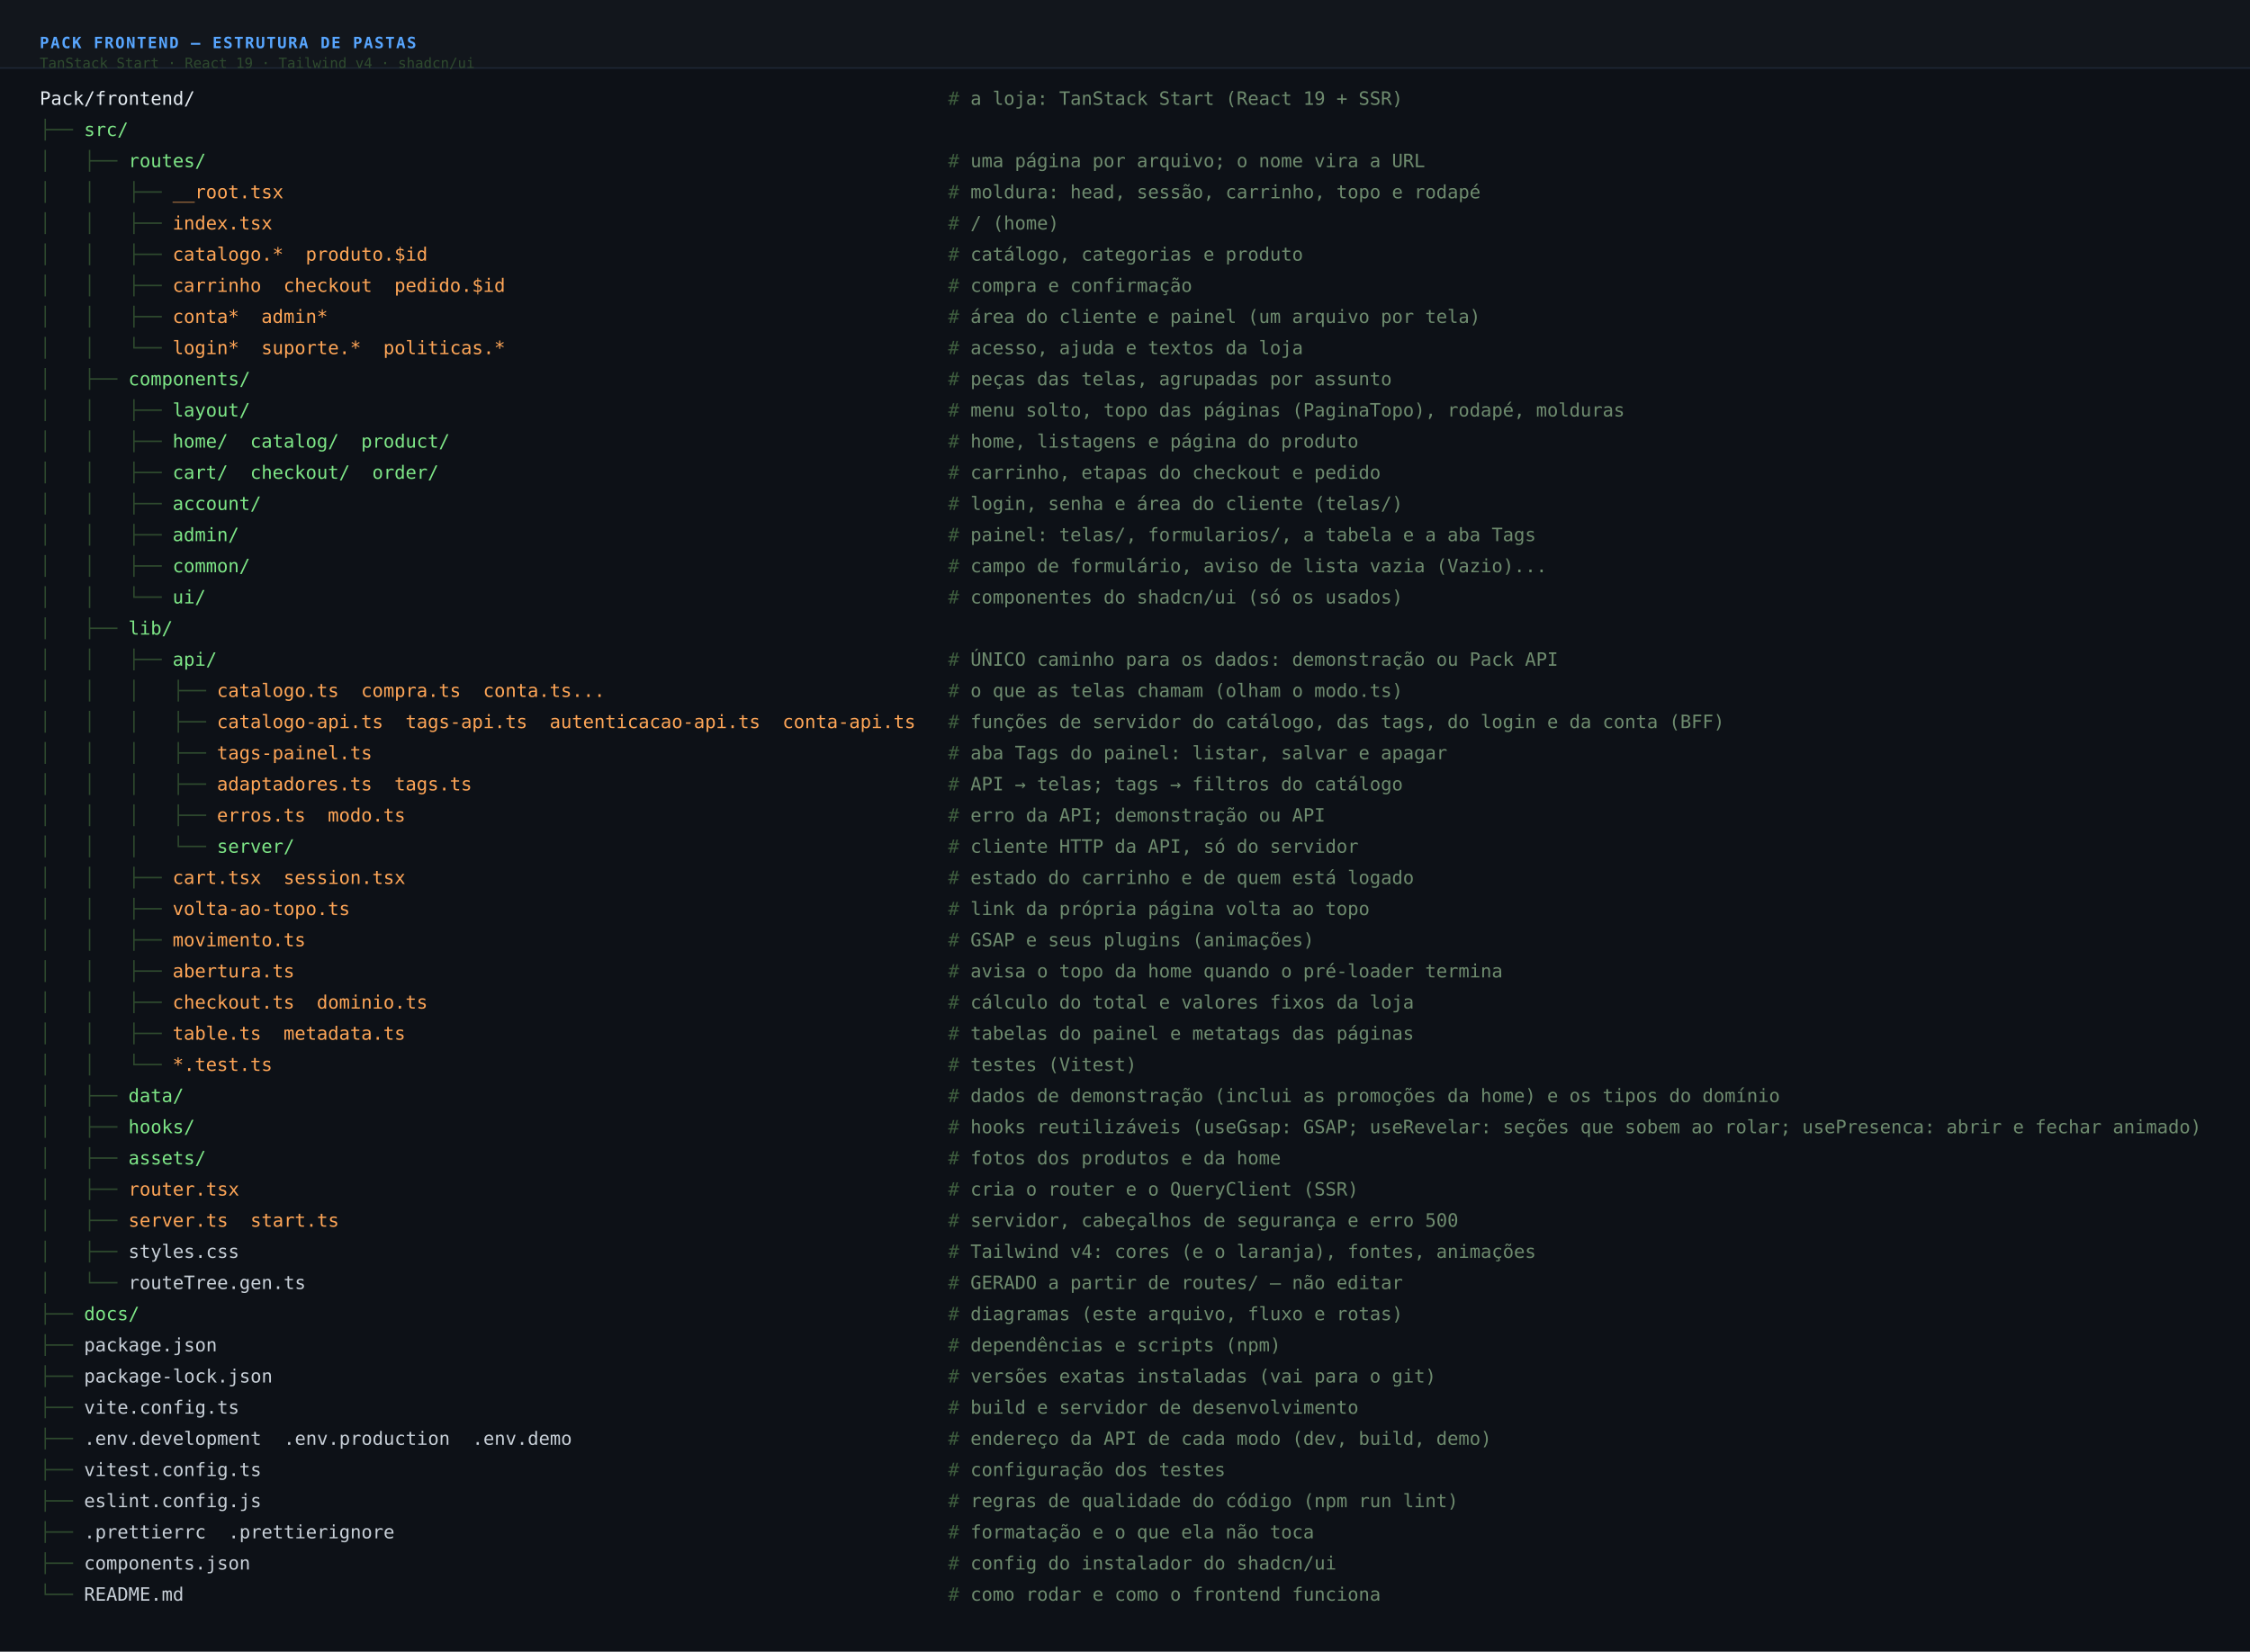
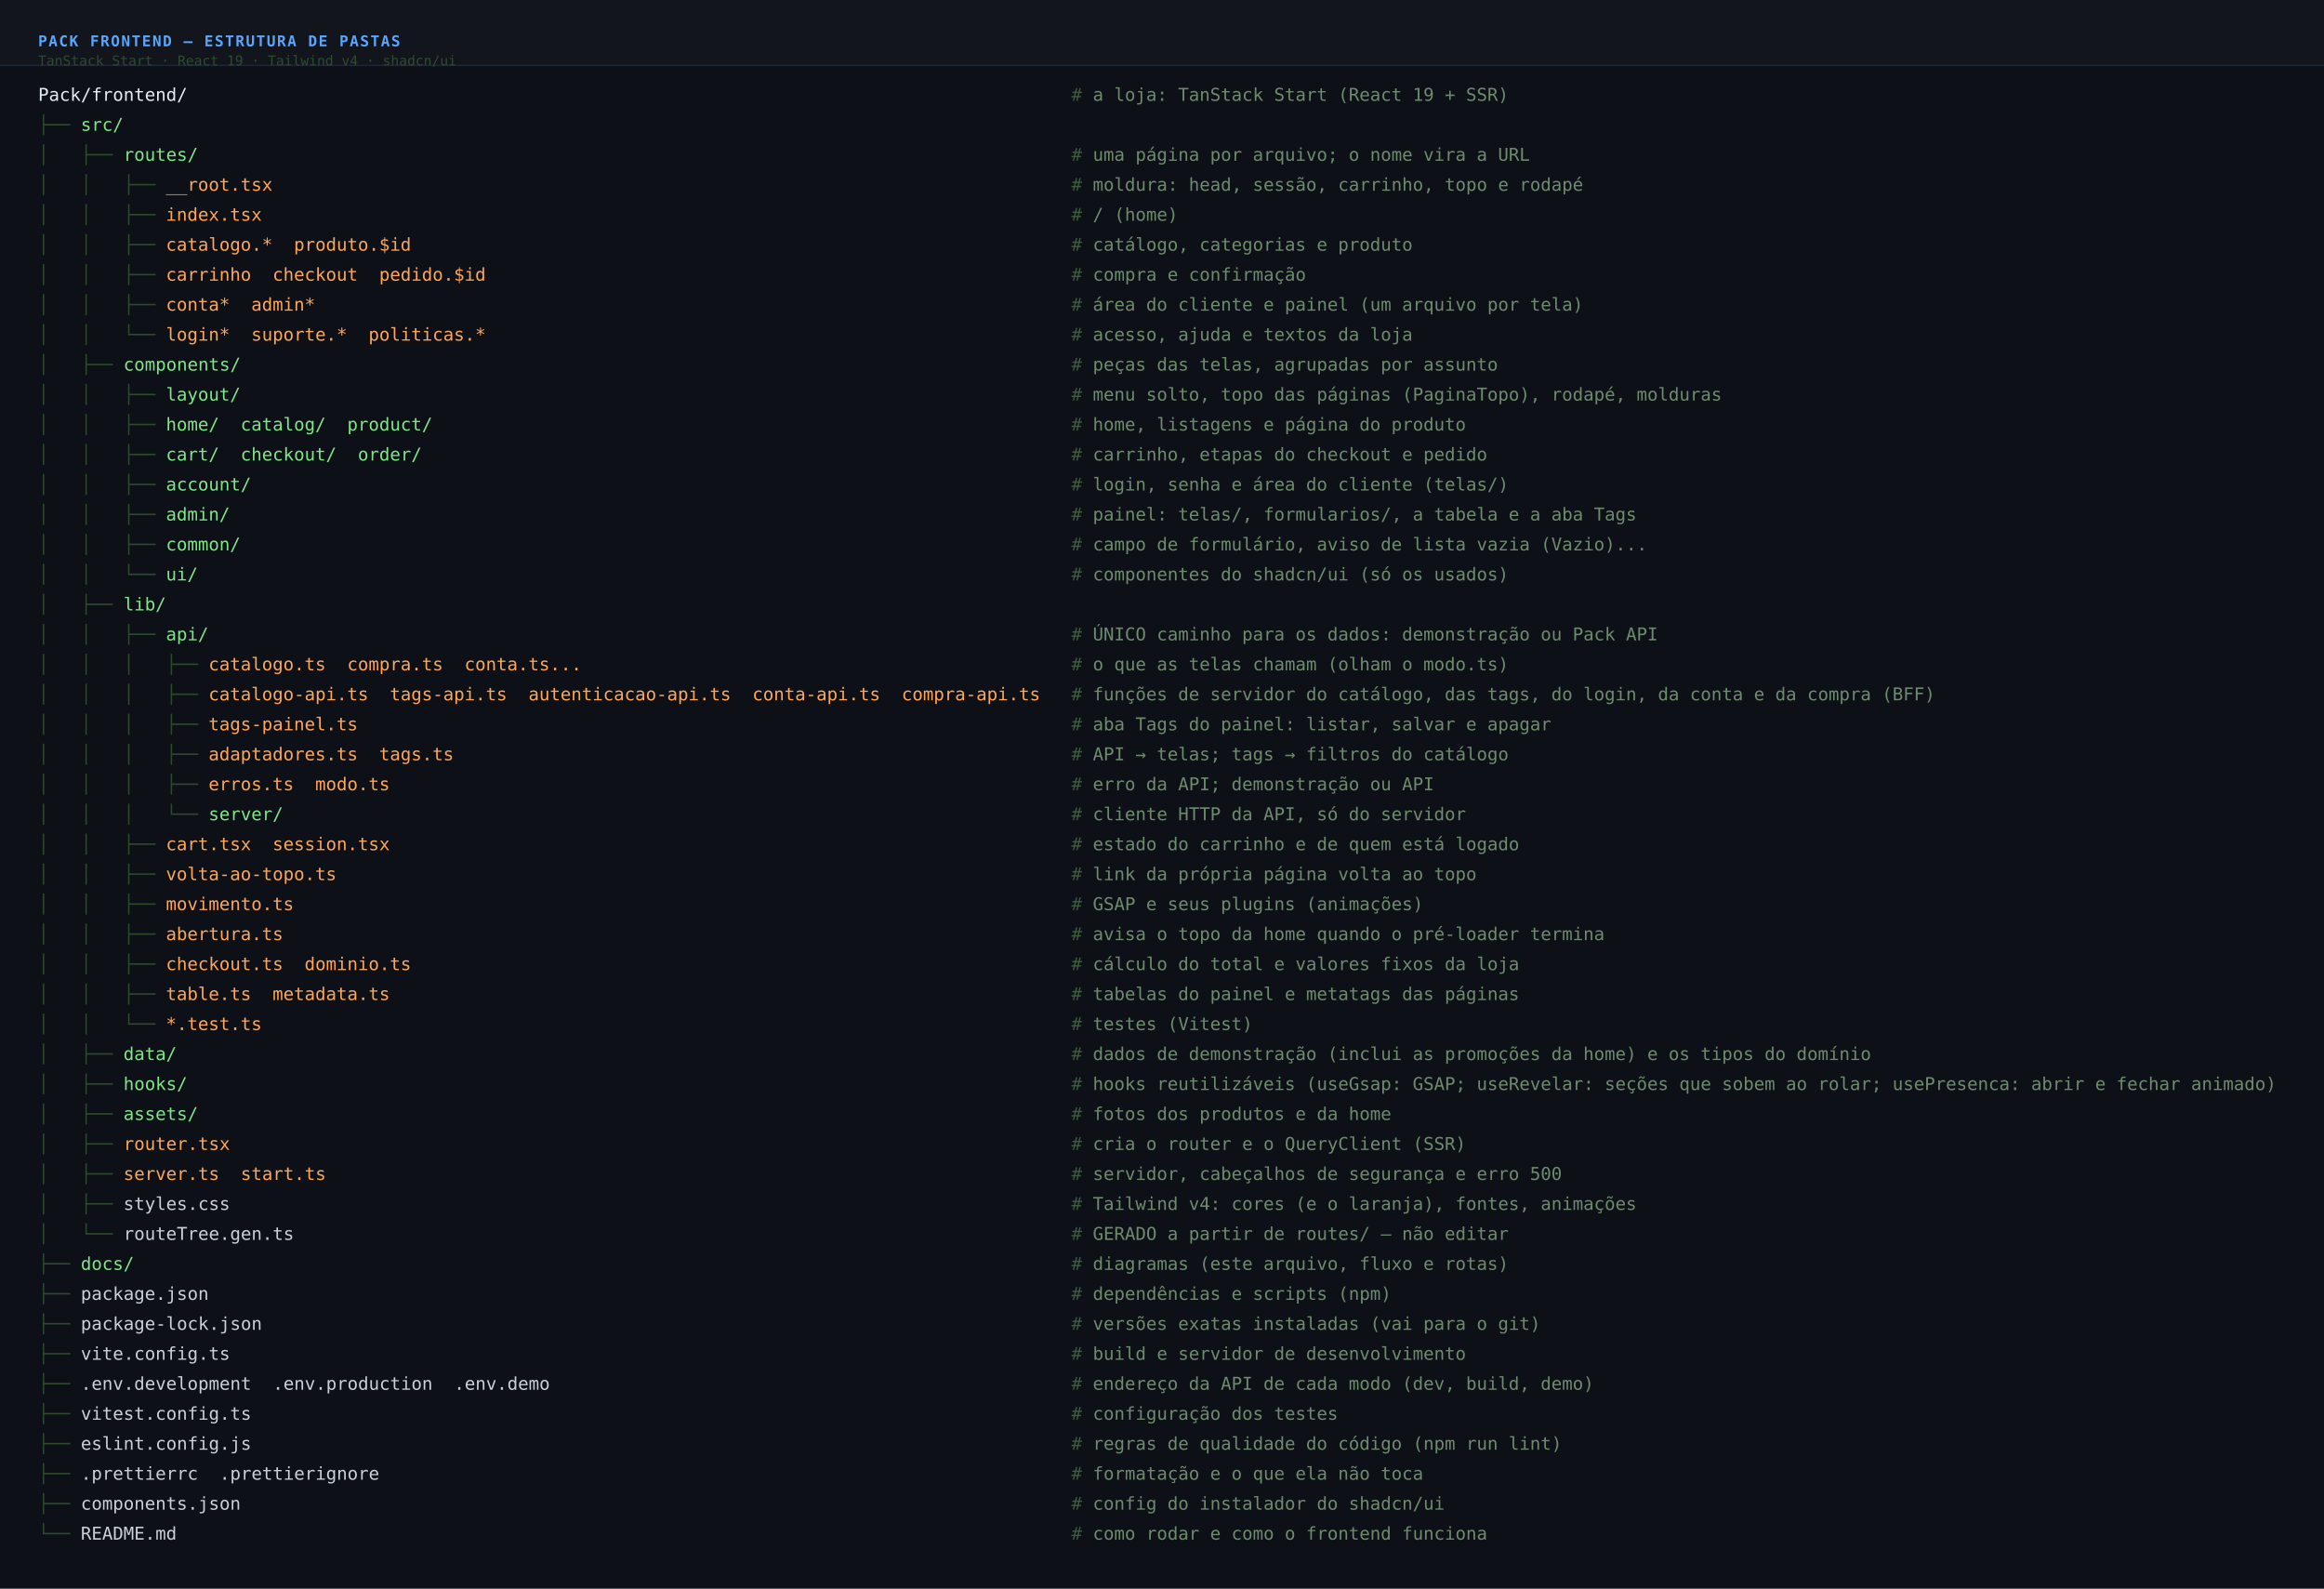
- <svg xmlns="http://www.w3.org/2000/svg" width="1588" height="1166" viewBox="0 0 1588 1166">
+ <svg xmlns="http://www.w3.org/2000/svg" width="1706" height="1166" viewBox="0 0 1706 1166">
  <defs>
    <style>text{font-family:JetBrains Mono, Fira Code, monospace;font-variant-ligatures:none;}</style>
  </defs>
-   <rect width="1588" height="1166" fill="#0d1117" />
-   <rect width="1588" height="48" fill="rgba(255,255,255,0.02)" />
-   <line x1="0" y1="48" x2="1588" y2="48" stroke="#1e2736" stroke-width="1" />
+   <rect width="1706" height="1166" fill="#0d1117" />
+   <rect width="1706" height="48" fill="rgba(255,255,255,0.02)" />
+   <line x1="0" y1="48" x2="1706" y2="48" stroke="#1e2736" stroke-width="1" />
  <text x="28" y="34" font-size="11" font-weight="700" fill="#58a6ff" letter-spacing="1">PACK FRONTEND — ESTRUTURA DE PASTAS</text>
  <text x="28" y="48" font-size="10" fill="#2e4a2e">TanStack Start · React 19 · Tailwind v4 · shadcn/ui</text>
  <text x="28.0" y="74" font-size="13" fill="#e6edf3" xml:space="preserve">Pack/frontend/</text>
-   <text x="669.2" y="74" font-size="13" fill="#3d5c3d">#</text>
-   <text x="684.9" y="74" font-size="13" fill="#6e8b6e">a loja: TanStack Start (React 19 + SSR)</text>
+   <text x="786.5" y="74" font-size="13" fill="#3d5c3d">#</text>
+   <text x="802.2" y="74" font-size="13" fill="#6e8b6e">a loja: TanStack Start (React 19 + SSR)</text>
  <text x="28" y="96" font-size="13" fill="#2e4a2e" xml:space="preserve">├── </text>
  <text x="59.3" y="96" font-size="13" fill="#7ee787" xml:space="preserve">src/</text>
  <text x="28" y="118" font-size="13" fill="#2e4a2e" xml:space="preserve">│   ├── </text>
  <text x="90.6" y="118" font-size="13" fill="#7ee787" xml:space="preserve">routes/</text>
-   <text x="669.2" y="118" font-size="13" fill="#3d5c3d">#</text>
-   <text x="684.9" y="118" font-size="13" fill="#6e8b6e">uma página por arquivo; o nome vira a URL</text>
+   <text x="786.5" y="118" font-size="13" fill="#3d5c3d">#</text>
+   <text x="802.2" y="118" font-size="13" fill="#6e8b6e">uma página por arquivo; o nome vira a URL</text>
  <text x="28" y="140" font-size="13" fill="#2e4a2e" xml:space="preserve">│   │   ├── </text>
  <text x="121.8" y="140" font-size="13" fill="#ffa657" xml:space="preserve">__root.tsx</text>
-   <text x="669.2" y="140" font-size="13" fill="#3d5c3d">#</text>
-   <text x="684.9" y="140" font-size="13" fill="#6e8b6e">moldura: head, sessão, carrinho, topo e rodapé</text>
+   <text x="786.5" y="140" font-size="13" fill="#3d5c3d">#</text>
+   <text x="802.2" y="140" font-size="13" fill="#6e8b6e">moldura: head, sessão, carrinho, topo e rodapé</text>
  <text x="28" y="162" font-size="13" fill="#2e4a2e" xml:space="preserve">│   │   ├── </text>
  <text x="121.8" y="162" font-size="13" fill="#ffa657" xml:space="preserve">index.tsx</text>
-   <text x="669.2" y="162" font-size="13" fill="#3d5c3d">#</text>
-   <text x="684.9" y="162" font-size="13" fill="#6e8b6e">/ (home)</text>
+   <text x="786.5" y="162" font-size="13" fill="#3d5c3d">#</text>
+   <text x="802.2" y="162" font-size="13" fill="#6e8b6e">/ (home)</text>
  <text x="28" y="184" font-size="13" fill="#2e4a2e" xml:space="preserve">│   │   ├── </text>
  <text x="121.8" y="184" font-size="13" fill="#ffa657" xml:space="preserve">catalogo.*  produto.$id</text>
-   <text x="669.2" y="184" font-size="13" fill="#3d5c3d">#</text>
-   <text x="684.9" y="184" font-size="13" fill="#6e8b6e">catálogo, categorias e produto</text>
+   <text x="786.5" y="184" font-size="13" fill="#3d5c3d">#</text>
+   <text x="802.2" y="184" font-size="13" fill="#6e8b6e">catálogo, categorias e produto</text>
  <text x="28" y="206" font-size="13" fill="#2e4a2e" xml:space="preserve">│   │   ├── </text>
  <text x="121.8" y="206" font-size="13" fill="#ffa657" xml:space="preserve">carrinho  checkout  pedido.$id</text>
-   <text x="669.2" y="206" font-size="13" fill="#3d5c3d">#</text>
-   <text x="684.9" y="206" font-size="13" fill="#6e8b6e">compra e confirmação</text>
+   <text x="786.5" y="206" font-size="13" fill="#3d5c3d">#</text>
+   <text x="802.2" y="206" font-size="13" fill="#6e8b6e">compra e confirmação</text>
  <text x="28" y="228" font-size="13" fill="#2e4a2e" xml:space="preserve">│   │   ├── </text>
  <text x="121.8" y="228" font-size="13" fill="#ffa657" xml:space="preserve">conta*  admin*</text>
-   <text x="669.2" y="228" font-size="13" fill="#3d5c3d">#</text>
-   <text x="684.9" y="228" font-size="13" fill="#6e8b6e">área do cliente e painel (um arquivo por tela)</text>
+   <text x="786.5" y="228" font-size="13" fill="#3d5c3d">#</text>
+   <text x="802.2" y="228" font-size="13" fill="#6e8b6e">área do cliente e painel (um arquivo por tela)</text>
  <text x="28" y="250" font-size="13" fill="#2e4a2e" xml:space="preserve">│   │   └── </text>
  <text x="121.8" y="250" font-size="13" fill="#ffa657" xml:space="preserve">login*  suporte.*  politicas.*</text>
-   <text x="669.2" y="250" font-size="13" fill="#3d5c3d">#</text>
-   <text x="684.9" y="250" font-size="13" fill="#6e8b6e">acesso, ajuda e textos da loja</text>
+   <text x="786.5" y="250" font-size="13" fill="#3d5c3d">#</text>
+   <text x="802.2" y="250" font-size="13" fill="#6e8b6e">acesso, ajuda e textos da loja</text>
  <text x="28" y="272" font-size="13" fill="#2e4a2e" xml:space="preserve">│   ├── </text>
  <text x="90.6" y="272" font-size="13" fill="#7ee787" xml:space="preserve">components/</text>
-   <text x="669.2" y="272" font-size="13" fill="#3d5c3d">#</text>
-   <text x="684.9" y="272" font-size="13" fill="#6e8b6e">peças das telas, agrupadas por assunto</text>
+   <text x="786.5" y="272" font-size="13" fill="#3d5c3d">#</text>
+   <text x="802.2" y="272" font-size="13" fill="#6e8b6e">peças das telas, agrupadas por assunto</text>
  <text x="28" y="294" font-size="13" fill="#2e4a2e" xml:space="preserve">│   │   ├── </text>
  <text x="121.8" y="294" font-size="13" fill="#7ee787" xml:space="preserve">layout/</text>
-   <text x="669.2" y="294" font-size="13" fill="#3d5c3d">#</text>
-   <text x="684.9" y="294" font-size="13" fill="#6e8b6e">menu solto, topo das páginas (PaginaTopo), rodapé, molduras</text>
+   <text x="786.5" y="294" font-size="13" fill="#3d5c3d">#</text>
+   <text x="802.2" y="294" font-size="13" fill="#6e8b6e">menu solto, topo das páginas (PaginaTopo), rodapé, molduras</text>
  <text x="28" y="316" font-size="13" fill="#2e4a2e" xml:space="preserve">│   │   ├── </text>
  <text x="121.8" y="316" font-size="13" fill="#7ee787" xml:space="preserve">home/  catalog/  product/</text>
-   <text x="669.2" y="316" font-size="13" fill="#3d5c3d">#</text>
-   <text x="684.9" y="316" font-size="13" fill="#6e8b6e">home, listagens e página do produto</text>
+   <text x="786.5" y="316" font-size="13" fill="#3d5c3d">#</text>
+   <text x="802.2" y="316" font-size="13" fill="#6e8b6e">home, listagens e página do produto</text>
  <text x="28" y="338" font-size="13" fill="#2e4a2e" xml:space="preserve">│   │   ├── </text>
  <text x="121.8" y="338" font-size="13" fill="#7ee787" xml:space="preserve">cart/  checkout/  order/</text>
-   <text x="669.2" y="338" font-size="13" fill="#3d5c3d">#</text>
-   <text x="684.9" y="338" font-size="13" fill="#6e8b6e">carrinho, etapas do checkout e pedido</text>
+   <text x="786.5" y="338" font-size="13" fill="#3d5c3d">#</text>
+   <text x="802.2" y="338" font-size="13" fill="#6e8b6e">carrinho, etapas do checkout e pedido</text>
  <text x="28" y="360" font-size="13" fill="#2e4a2e" xml:space="preserve">│   │   ├── </text>
  <text x="121.8" y="360" font-size="13" fill="#7ee787" xml:space="preserve">account/</text>
-   <text x="669.2" y="360" font-size="13" fill="#3d5c3d">#</text>
-   <text x="684.9" y="360" font-size="13" fill="#6e8b6e">login, senha e área do cliente (telas/)</text>
+   <text x="786.5" y="360" font-size="13" fill="#3d5c3d">#</text>
+   <text x="802.2" y="360" font-size="13" fill="#6e8b6e">login, senha e área do cliente (telas/)</text>
  <text x="28" y="382" font-size="13" fill="#2e4a2e" xml:space="preserve">│   │   ├── </text>
  <text x="121.8" y="382" font-size="13" fill="#7ee787" xml:space="preserve">admin/</text>
-   <text x="669.2" y="382" font-size="13" fill="#3d5c3d">#</text>
-   <text x="684.9" y="382" font-size="13" fill="#6e8b6e">painel: telas/, formularios/, a tabela e a aba Tags</text>
+   <text x="786.5" y="382" font-size="13" fill="#3d5c3d">#</text>
+   <text x="802.2" y="382" font-size="13" fill="#6e8b6e">painel: telas/, formularios/, a tabela e a aba Tags</text>
  <text x="28" y="404" font-size="13" fill="#2e4a2e" xml:space="preserve">│   │   ├── </text>
  <text x="121.8" y="404" font-size="13" fill="#7ee787" xml:space="preserve">common/</text>
-   <text x="669.2" y="404" font-size="13" fill="#3d5c3d">#</text>
-   <text x="684.9" y="404" font-size="13" fill="#6e8b6e">campo de formulário, aviso de lista vazia (Vazio)...</text>
+   <text x="786.5" y="404" font-size="13" fill="#3d5c3d">#</text>
+   <text x="802.2" y="404" font-size="13" fill="#6e8b6e">campo de formulário, aviso de lista vazia (Vazio)...</text>
  <text x="28" y="426" font-size="13" fill="#2e4a2e" xml:space="preserve">│   │   └── </text>
  <text x="121.8" y="426" font-size="13" fill="#7ee787" xml:space="preserve">ui/</text>
-   <text x="669.2" y="426" font-size="13" fill="#3d5c3d">#</text>
-   <text x="684.9" y="426" font-size="13" fill="#6e8b6e">componentes do shadcn/ui (só os usados)</text>
+   <text x="786.5" y="426" font-size="13" fill="#3d5c3d">#</text>
+   <text x="802.2" y="426" font-size="13" fill="#6e8b6e">componentes do shadcn/ui (só os usados)</text>
  <text x="28" y="448" font-size="13" fill="#2e4a2e" xml:space="preserve">│   ├── </text>
  <text x="90.6" y="448" font-size="13" fill="#7ee787" xml:space="preserve">lib/</text>
  <text x="28" y="470" font-size="13" fill="#2e4a2e" xml:space="preserve">│   │   ├── </text>
  <text x="121.8" y="470" font-size="13" fill="#7ee787" xml:space="preserve">api/</text>
-   <text x="669.2" y="470" font-size="13" fill="#3d5c3d">#</text>
-   <text x="684.9" y="470" font-size="13" fill="#6e8b6e">ÚNICO caminho para os dados: demonstração ou Pack API</text>
+   <text x="786.5" y="470" font-size="13" fill="#3d5c3d">#</text>
+   <text x="802.2" y="470" font-size="13" fill="#6e8b6e">ÚNICO caminho para os dados: demonstração ou Pack API</text>
  <text x="28" y="492" font-size="13" fill="#2e4a2e" xml:space="preserve">│   │   │   ├── </text>
  <text x="153.1" y="492" font-size="13" fill="#ffa657" xml:space="preserve">catalogo.ts  compra.ts  conta.ts...</text>
-   <text x="669.2" y="492" font-size="13" fill="#3d5c3d">#</text>
-   <text x="684.9" y="492" font-size="13" fill="#6e8b6e">o que as telas chamam (olham o modo.ts)</text>
+   <text x="786.5" y="492" font-size="13" fill="#3d5c3d">#</text>
+   <text x="802.2" y="492" font-size="13" fill="#6e8b6e">o que as telas chamam (olham o modo.ts)</text>
  <text x="28" y="514" font-size="13" fill="#2e4a2e" xml:space="preserve">│   │   │   ├── </text>
-   <text x="153.1" y="514" font-size="13" fill="#ffa657" xml:space="preserve">catalogo-api.ts  tags-api.ts  autenticacao-api.ts  conta-api.ts</text>
-   <text x="669.2" y="514" font-size="13" fill="#3d5c3d">#</text>
-   <text x="684.9" y="514" font-size="13" fill="#6e8b6e">funções de servidor do catálogo, das tags, do login e da conta (BFF)</text>
+   <text x="153.1" y="514" font-size="13" fill="#ffa657" xml:space="preserve">catalogo-api.ts  tags-api.ts  autenticacao-api.ts  conta-api.ts  compra-api.ts</text>
+   <text x="786.5" y="514" font-size="13" fill="#3d5c3d">#</text>
+   <text x="802.2" y="514" font-size="13" fill="#6e8b6e">funções de servidor do catálogo, das tags, do login, da conta e da compra (BFF)</text>
  <text x="28" y="536" font-size="13" fill="#2e4a2e" xml:space="preserve">│   │   │   ├── </text>
  <text x="153.1" y="536" font-size="13" fill="#ffa657" xml:space="preserve">tags-painel.ts</text>
-   <text x="669.2" y="536" font-size="13" fill="#3d5c3d">#</text>
-   <text x="684.9" y="536" font-size="13" fill="#6e8b6e">aba Tags do painel: listar, salvar e apagar</text>
+   <text x="786.5" y="536" font-size="13" fill="#3d5c3d">#</text>
+   <text x="802.2" y="536" font-size="13" fill="#6e8b6e">aba Tags do painel: listar, salvar e apagar</text>
  <text x="28" y="558" font-size="13" fill="#2e4a2e" xml:space="preserve">│   │   │   ├── </text>
  <text x="153.1" y="558" font-size="13" fill="#ffa657" xml:space="preserve">adaptadores.ts  tags.ts</text>
-   <text x="669.2" y="558" font-size="13" fill="#3d5c3d">#</text>
-   <text x="684.9" y="558" font-size="13" fill="#6e8b6e">API → telas; tags → filtros do catálogo</text>
+   <text x="786.5" y="558" font-size="13" fill="#3d5c3d">#</text>
+   <text x="802.2" y="558" font-size="13" fill="#6e8b6e">API → telas; tags → filtros do catálogo</text>
  <text x="28" y="580" font-size="13" fill="#2e4a2e" xml:space="preserve">│   │   │   ├── </text>
  <text x="153.1" y="580" font-size="13" fill="#ffa657" xml:space="preserve">erros.ts  modo.ts</text>
-   <text x="669.2" y="580" font-size="13" fill="#3d5c3d">#</text>
-   <text x="684.9" y="580" font-size="13" fill="#6e8b6e">erro da API; demonstração ou API</text>
+   <text x="786.5" y="580" font-size="13" fill="#3d5c3d">#</text>
+   <text x="802.2" y="580" font-size="13" fill="#6e8b6e">erro da API; demonstração ou API</text>
  <text x="28" y="602" font-size="13" fill="#2e4a2e" xml:space="preserve">│   │   │   └── </text>
  <text x="153.1" y="602" font-size="13" fill="#7ee787" xml:space="preserve">server/</text>
-   <text x="669.2" y="602" font-size="13" fill="#3d5c3d">#</text>
-   <text x="684.9" y="602" font-size="13" fill="#6e8b6e">cliente HTTP da API, só do servidor</text>
+   <text x="786.5" y="602" font-size="13" fill="#3d5c3d">#</text>
+   <text x="802.2" y="602" font-size="13" fill="#6e8b6e">cliente HTTP da API, só do servidor</text>
  <text x="28" y="624" font-size="13" fill="#2e4a2e" xml:space="preserve">│   │   ├── </text>
  <text x="121.8" y="624" font-size="13" fill="#ffa657" xml:space="preserve">cart.tsx  session.tsx</text>
-   <text x="669.2" y="624" font-size="13" fill="#3d5c3d">#</text>
-   <text x="684.9" y="624" font-size="13" fill="#6e8b6e">estado do carrinho e de quem está logado</text>
+   <text x="786.5" y="624" font-size="13" fill="#3d5c3d">#</text>
+   <text x="802.2" y="624" font-size="13" fill="#6e8b6e">estado do carrinho e de quem está logado</text>
  <text x="28" y="646" font-size="13" fill="#2e4a2e" xml:space="preserve">│   │   ├── </text>
  <text x="121.8" y="646" font-size="13" fill="#ffa657" xml:space="preserve">volta-ao-topo.ts</text>
-   <text x="669.2" y="646" font-size="13" fill="#3d5c3d">#</text>
-   <text x="684.9" y="646" font-size="13" fill="#6e8b6e">link da própria página volta ao topo</text>
+   <text x="786.5" y="646" font-size="13" fill="#3d5c3d">#</text>
+   <text x="802.2" y="646" font-size="13" fill="#6e8b6e">link da própria página volta ao topo</text>
  <text x="28" y="668" font-size="13" fill="#2e4a2e" xml:space="preserve">│   │   ├── </text>
  <text x="121.8" y="668" font-size="13" fill="#ffa657" xml:space="preserve">movimento.ts</text>
-   <text x="669.2" y="668" font-size="13" fill="#3d5c3d">#</text>
-   <text x="684.9" y="668" font-size="13" fill="#6e8b6e">GSAP e seus plugins (animações)</text>
+   <text x="786.5" y="668" font-size="13" fill="#3d5c3d">#</text>
+   <text x="802.2" y="668" font-size="13" fill="#6e8b6e">GSAP e seus plugins (animações)</text>
  <text x="28" y="690" font-size="13" fill="#2e4a2e" xml:space="preserve">│   │   ├── </text>
  <text x="121.8" y="690" font-size="13" fill="#ffa657" xml:space="preserve">abertura.ts</text>
-   <text x="669.2" y="690" font-size="13" fill="#3d5c3d">#</text>
-   <text x="684.9" y="690" font-size="13" fill="#6e8b6e">avisa o topo da home quando o pré-loader termina</text>
+   <text x="786.5" y="690" font-size="13" fill="#3d5c3d">#</text>
+   <text x="802.2" y="690" font-size="13" fill="#6e8b6e">avisa o topo da home quando o pré-loader termina</text>
  <text x="28" y="712" font-size="13" fill="#2e4a2e" xml:space="preserve">│   │   ├── </text>
  <text x="121.8" y="712" font-size="13" fill="#ffa657" xml:space="preserve">checkout.ts  dominio.ts</text>
-   <text x="669.2" y="712" font-size="13" fill="#3d5c3d">#</text>
-   <text x="684.9" y="712" font-size="13" fill="#6e8b6e">cálculo do total e valores fixos da loja</text>
+   <text x="786.5" y="712" font-size="13" fill="#3d5c3d">#</text>
+   <text x="802.2" y="712" font-size="13" fill="#6e8b6e">cálculo do total e valores fixos da loja</text>
  <text x="28" y="734" font-size="13" fill="#2e4a2e" xml:space="preserve">│   │   ├── </text>
  <text x="121.8" y="734" font-size="13" fill="#ffa657" xml:space="preserve">table.ts  metadata.ts</text>
-   <text x="669.2" y="734" font-size="13" fill="#3d5c3d">#</text>
-   <text x="684.9" y="734" font-size="13" fill="#6e8b6e">tabelas do painel e metatags das páginas</text>
+   <text x="786.5" y="734" font-size="13" fill="#3d5c3d">#</text>
+   <text x="802.2" y="734" font-size="13" fill="#6e8b6e">tabelas do painel e metatags das páginas</text>
  <text x="28" y="756" font-size="13" fill="#2e4a2e" xml:space="preserve">│   │   └── </text>
  <text x="121.8" y="756" font-size="13" fill="#ffa657" xml:space="preserve">*.test.ts</text>
-   <text x="669.2" y="756" font-size="13" fill="#3d5c3d">#</text>
-   <text x="684.9" y="756" font-size="13" fill="#6e8b6e">testes (Vitest)</text>
+   <text x="786.5" y="756" font-size="13" fill="#3d5c3d">#</text>
+   <text x="802.2" y="756" font-size="13" fill="#6e8b6e">testes (Vitest)</text>
  <text x="28" y="778" font-size="13" fill="#2e4a2e" xml:space="preserve">│   ├── </text>
  <text x="90.6" y="778" font-size="13" fill="#7ee787" xml:space="preserve">data/</text>
-   <text x="669.2" y="778" font-size="13" fill="#3d5c3d">#</text>
-   <text x="684.9" y="778" font-size="13" fill="#6e8b6e">dados de demonstração (inclui as promoções da home) e os tipos do domínio</text>
+   <text x="786.5" y="778" font-size="13" fill="#3d5c3d">#</text>
+   <text x="802.2" y="778" font-size="13" fill="#6e8b6e">dados de demonstração (inclui as promoções da home) e os tipos do domínio</text>
  <text x="28" y="800" font-size="13" fill="#2e4a2e" xml:space="preserve">│   ├── </text>
  <text x="90.6" y="800" font-size="13" fill="#7ee787" xml:space="preserve">hooks/</text>
-   <text x="669.2" y="800" font-size="13" fill="#3d5c3d">#</text>
-   <text x="684.9" y="800" font-size="13" fill="#6e8b6e">hooks reutilizáveis (useGsap: GSAP; useRevelar: seções que sobem ao rolar; usePresenca: abrir e fechar animado)</text>
+   <text x="786.5" y="800" font-size="13" fill="#3d5c3d">#</text>
+   <text x="802.2" y="800" font-size="13" fill="#6e8b6e">hooks reutilizáveis (useGsap: GSAP; useRevelar: seções que sobem ao rolar; usePresenca: abrir e fechar animado)</text>
  <text x="28" y="822" font-size="13" fill="#2e4a2e" xml:space="preserve">│   ├── </text>
  <text x="90.6" y="822" font-size="13" fill="#7ee787" xml:space="preserve">assets/</text>
-   <text x="669.2" y="822" font-size="13" fill="#3d5c3d">#</text>
-   <text x="684.9" y="822" font-size="13" fill="#6e8b6e">fotos dos produtos e da home</text>
+   <text x="786.5" y="822" font-size="13" fill="#3d5c3d">#</text>
+   <text x="802.2" y="822" font-size="13" fill="#6e8b6e">fotos dos produtos e da home</text>
  <text x="28" y="844" font-size="13" fill="#2e4a2e" xml:space="preserve">│   ├── </text>
  <text x="90.6" y="844" font-size="13" fill="#ffa657" xml:space="preserve">router.tsx</text>
-   <text x="669.2" y="844" font-size="13" fill="#3d5c3d">#</text>
-   <text x="684.9" y="844" font-size="13" fill="#6e8b6e">cria o router e o QueryClient (SSR)</text>
+   <text x="786.5" y="844" font-size="13" fill="#3d5c3d">#</text>
+   <text x="802.2" y="844" font-size="13" fill="#6e8b6e">cria o router e o QueryClient (SSR)</text>
  <text x="28" y="866" font-size="13" fill="#2e4a2e" xml:space="preserve">│   ├── </text>
  <text x="90.6" y="866" font-size="13" fill="#ffa657" xml:space="preserve">server.ts  start.ts</text>
-   <text x="669.2" y="866" font-size="13" fill="#3d5c3d">#</text>
-   <text x="684.9" y="866" font-size="13" fill="#6e8b6e">servidor, cabeçalhos de segurança e erro 500</text>
+   <text x="786.5" y="866" font-size="13" fill="#3d5c3d">#</text>
+   <text x="802.2" y="866" font-size="13" fill="#6e8b6e">servidor, cabeçalhos de segurança e erro 500</text>
  <text x="28" y="888" font-size="13" fill="#2e4a2e" xml:space="preserve">│   ├── </text>
  <text x="90.6" y="888" font-size="13" fill="#c9d1d9" xml:space="preserve">styles.css</text>
-   <text x="669.2" y="888" font-size="13" fill="#3d5c3d">#</text>
-   <text x="684.9" y="888" font-size="13" fill="#6e8b6e">Tailwind v4: cores (e o laranja), fontes, animações</text>
+   <text x="786.5" y="888" font-size="13" fill="#3d5c3d">#</text>
+   <text x="802.2" y="888" font-size="13" fill="#6e8b6e">Tailwind v4: cores (e o laranja), fontes, animações</text>
  <text x="28" y="910" font-size="13" fill="#2e4a2e" xml:space="preserve">│   └── </text>
  <text x="90.6" y="910" font-size="13" fill="#c9d1d9" xml:space="preserve">routeTree.gen.ts</text>
-   <text x="669.2" y="910" font-size="13" fill="#3d5c3d">#</text>
-   <text x="684.9" y="910" font-size="13" fill="#6e8b6e">GERADO a partir de routes/ — não editar</text>
+   <text x="786.5" y="910" font-size="13" fill="#3d5c3d">#</text>
+   <text x="802.2" y="910" font-size="13" fill="#6e8b6e">GERADO a partir de routes/ — não editar</text>
  <text x="28" y="932" font-size="13" fill="#2e4a2e" xml:space="preserve">├── </text>
  <text x="59.3" y="932" font-size="13" fill="#7ee787" xml:space="preserve">docs/</text>
-   <text x="669.2" y="932" font-size="13" fill="#3d5c3d">#</text>
-   <text x="684.9" y="932" font-size="13" fill="#6e8b6e">diagramas (este arquivo, fluxo e rotas)</text>
+   <text x="786.5" y="932" font-size="13" fill="#3d5c3d">#</text>
+   <text x="802.2" y="932" font-size="13" fill="#6e8b6e">diagramas (este arquivo, fluxo e rotas)</text>
  <text x="28" y="954" font-size="13" fill="#2e4a2e" xml:space="preserve">├── </text>
  <text x="59.3" y="954" font-size="13" fill="#c9d1d9" xml:space="preserve">package.json</text>
-   <text x="669.2" y="954" font-size="13" fill="#3d5c3d">#</text>
-   <text x="684.9" y="954" font-size="13" fill="#6e8b6e">dependências e scripts (npm)</text>
+   <text x="786.5" y="954" font-size="13" fill="#3d5c3d">#</text>
+   <text x="802.2" y="954" font-size="13" fill="#6e8b6e">dependências e scripts (npm)</text>
  <text x="28" y="976" font-size="13" fill="#2e4a2e" xml:space="preserve">├── </text>
  <text x="59.3" y="976" font-size="13" fill="#c9d1d9" xml:space="preserve">package-lock.json</text>
-   <text x="669.2" y="976" font-size="13" fill="#3d5c3d">#</text>
-   <text x="684.9" y="976" font-size="13" fill="#6e8b6e">versões exatas instaladas (vai para o git)</text>
+   <text x="786.5" y="976" font-size="13" fill="#3d5c3d">#</text>
+   <text x="802.2" y="976" font-size="13" fill="#6e8b6e">versões exatas instaladas (vai para o git)</text>
  <text x="28" y="998" font-size="13" fill="#2e4a2e" xml:space="preserve">├── </text>
  <text x="59.3" y="998" font-size="13" fill="#c9d1d9" xml:space="preserve">vite.config.ts</text>
-   <text x="669.2" y="998" font-size="13" fill="#3d5c3d">#</text>
-   <text x="684.9" y="998" font-size="13" fill="#6e8b6e">build e servidor de desenvolvimento</text>
+   <text x="786.5" y="998" font-size="13" fill="#3d5c3d">#</text>
+   <text x="802.2" y="998" font-size="13" fill="#6e8b6e">build e servidor de desenvolvimento</text>
  <text x="28" y="1020" font-size="13" fill="#2e4a2e" xml:space="preserve">├── </text>
  <text x="59.3" y="1020" font-size="13" fill="#c9d1d9" xml:space="preserve">.env.development  .env.production  .env.demo</text>
-   <text x="669.2" y="1020" font-size="13" fill="#3d5c3d">#</text>
-   <text x="684.9" y="1020" font-size="13" fill="#6e8b6e">endereço da API de cada modo (dev, build, demo)</text>
+   <text x="786.5" y="1020" font-size="13" fill="#3d5c3d">#</text>
+   <text x="802.2" y="1020" font-size="13" fill="#6e8b6e">endereço da API de cada modo (dev, build, demo)</text>
  <text x="28" y="1042" font-size="13" fill="#2e4a2e" xml:space="preserve">├── </text>
  <text x="59.3" y="1042" font-size="13" fill="#c9d1d9" xml:space="preserve">vitest.config.ts</text>
-   <text x="669.2" y="1042" font-size="13" fill="#3d5c3d">#</text>
-   <text x="684.9" y="1042" font-size="13" fill="#6e8b6e">configuração dos testes</text>
+   <text x="786.5" y="1042" font-size="13" fill="#3d5c3d">#</text>
+   <text x="802.2" y="1042" font-size="13" fill="#6e8b6e">configuração dos testes</text>
  <text x="28" y="1064" font-size="13" fill="#2e4a2e" xml:space="preserve">├── </text>
  <text x="59.3" y="1064" font-size="13" fill="#c9d1d9" xml:space="preserve">eslint.config.js</text>
-   <text x="669.2" y="1064" font-size="13" fill="#3d5c3d">#</text>
-   <text x="684.9" y="1064" font-size="13" fill="#6e8b6e">regras de qualidade do código (npm run lint)</text>
+   <text x="786.5" y="1064" font-size="13" fill="#3d5c3d">#</text>
+   <text x="802.2" y="1064" font-size="13" fill="#6e8b6e">regras de qualidade do código (npm run lint)</text>
  <text x="28" y="1086" font-size="13" fill="#2e4a2e" xml:space="preserve">├── </text>
  <text x="59.3" y="1086" font-size="13" fill="#c9d1d9" xml:space="preserve">.prettierrc  .prettierignore</text>
-   <text x="669.2" y="1086" font-size="13" fill="#3d5c3d">#</text>
-   <text x="684.9" y="1086" font-size="13" fill="#6e8b6e">formatação e o que ela não toca</text>
+   <text x="786.5" y="1086" font-size="13" fill="#3d5c3d">#</text>
+   <text x="802.2" y="1086" font-size="13" fill="#6e8b6e">formatação e o que ela não toca</text>
  <text x="28" y="1108" font-size="13" fill="#2e4a2e" xml:space="preserve">├── </text>
  <text x="59.3" y="1108" font-size="13" fill="#c9d1d9" xml:space="preserve">components.json</text>
-   <text x="669.2" y="1108" font-size="13" fill="#3d5c3d">#</text>
-   <text x="684.9" y="1108" font-size="13" fill="#6e8b6e">config do instalador do shadcn/ui</text>
+   <text x="786.5" y="1108" font-size="13" fill="#3d5c3d">#</text>
+   <text x="802.2" y="1108" font-size="13" fill="#6e8b6e">config do instalador do shadcn/ui</text>
  <text x="28" y="1130" font-size="13" fill="#2e4a2e" xml:space="preserve">└── </text>
  <text x="59.3" y="1130" font-size="13" fill="#c9d1d9" xml:space="preserve">README.md</text>
-   <text x="669.2" y="1130" font-size="13" fill="#3d5c3d">#</text>
-   <text x="684.9" y="1130" font-size="13" fill="#6e8b6e">como rodar e como o frontend funciona</text>
+   <text x="786.5" y="1130" font-size="13" fill="#3d5c3d">#</text>
+   <text x="802.2" y="1130" font-size="13" fill="#6e8b6e">como rodar e como o frontend funciona</text>
</svg>
